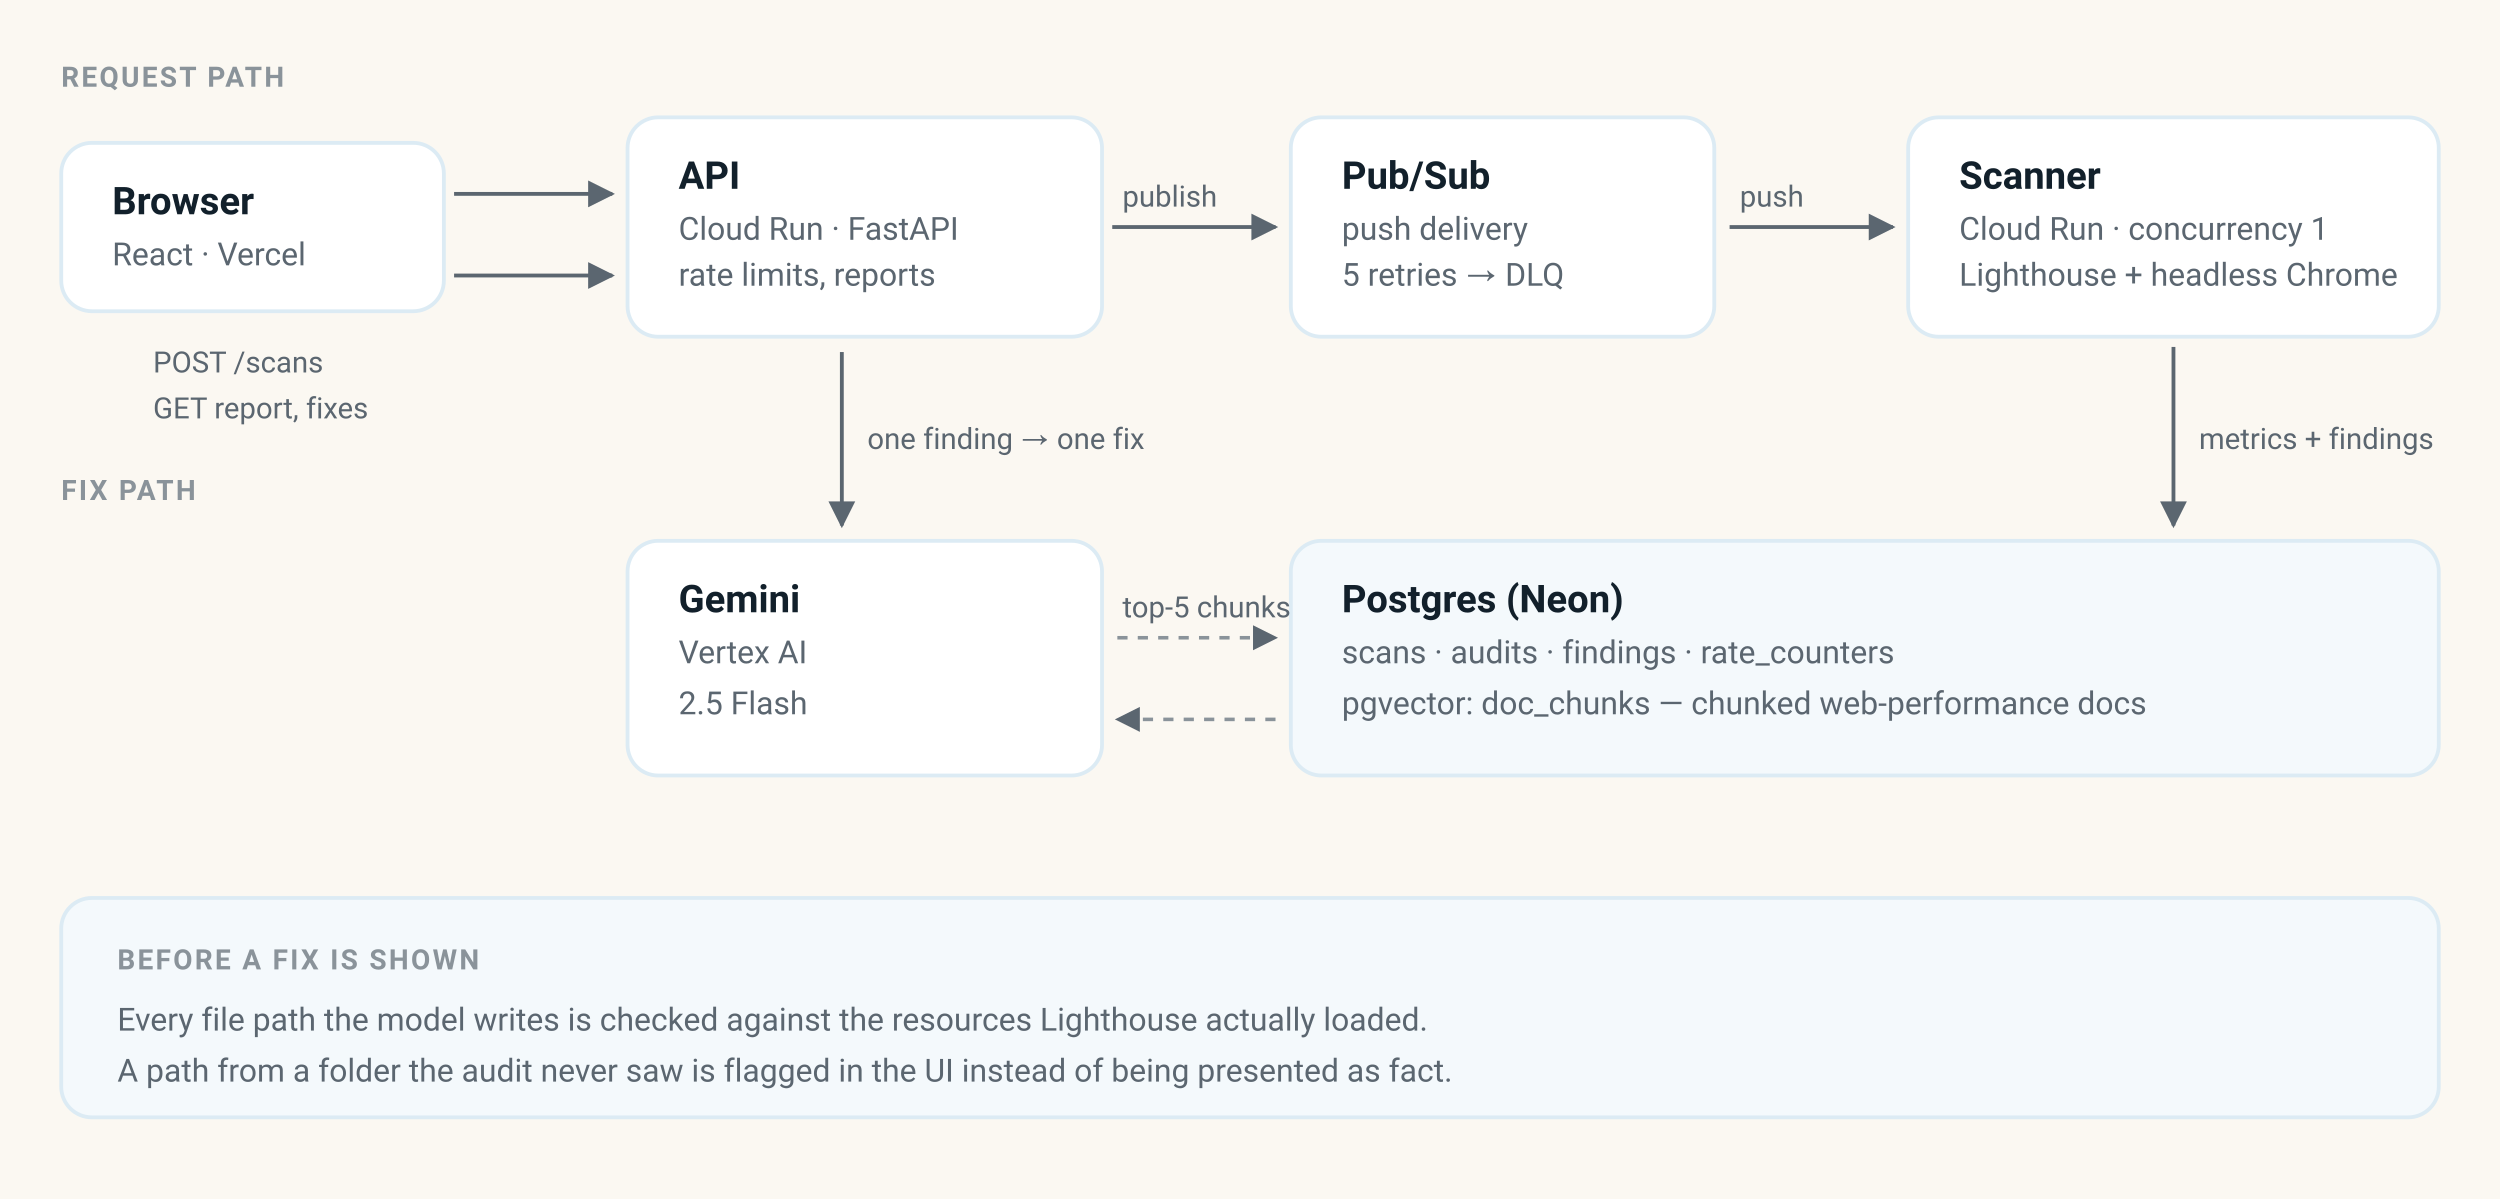
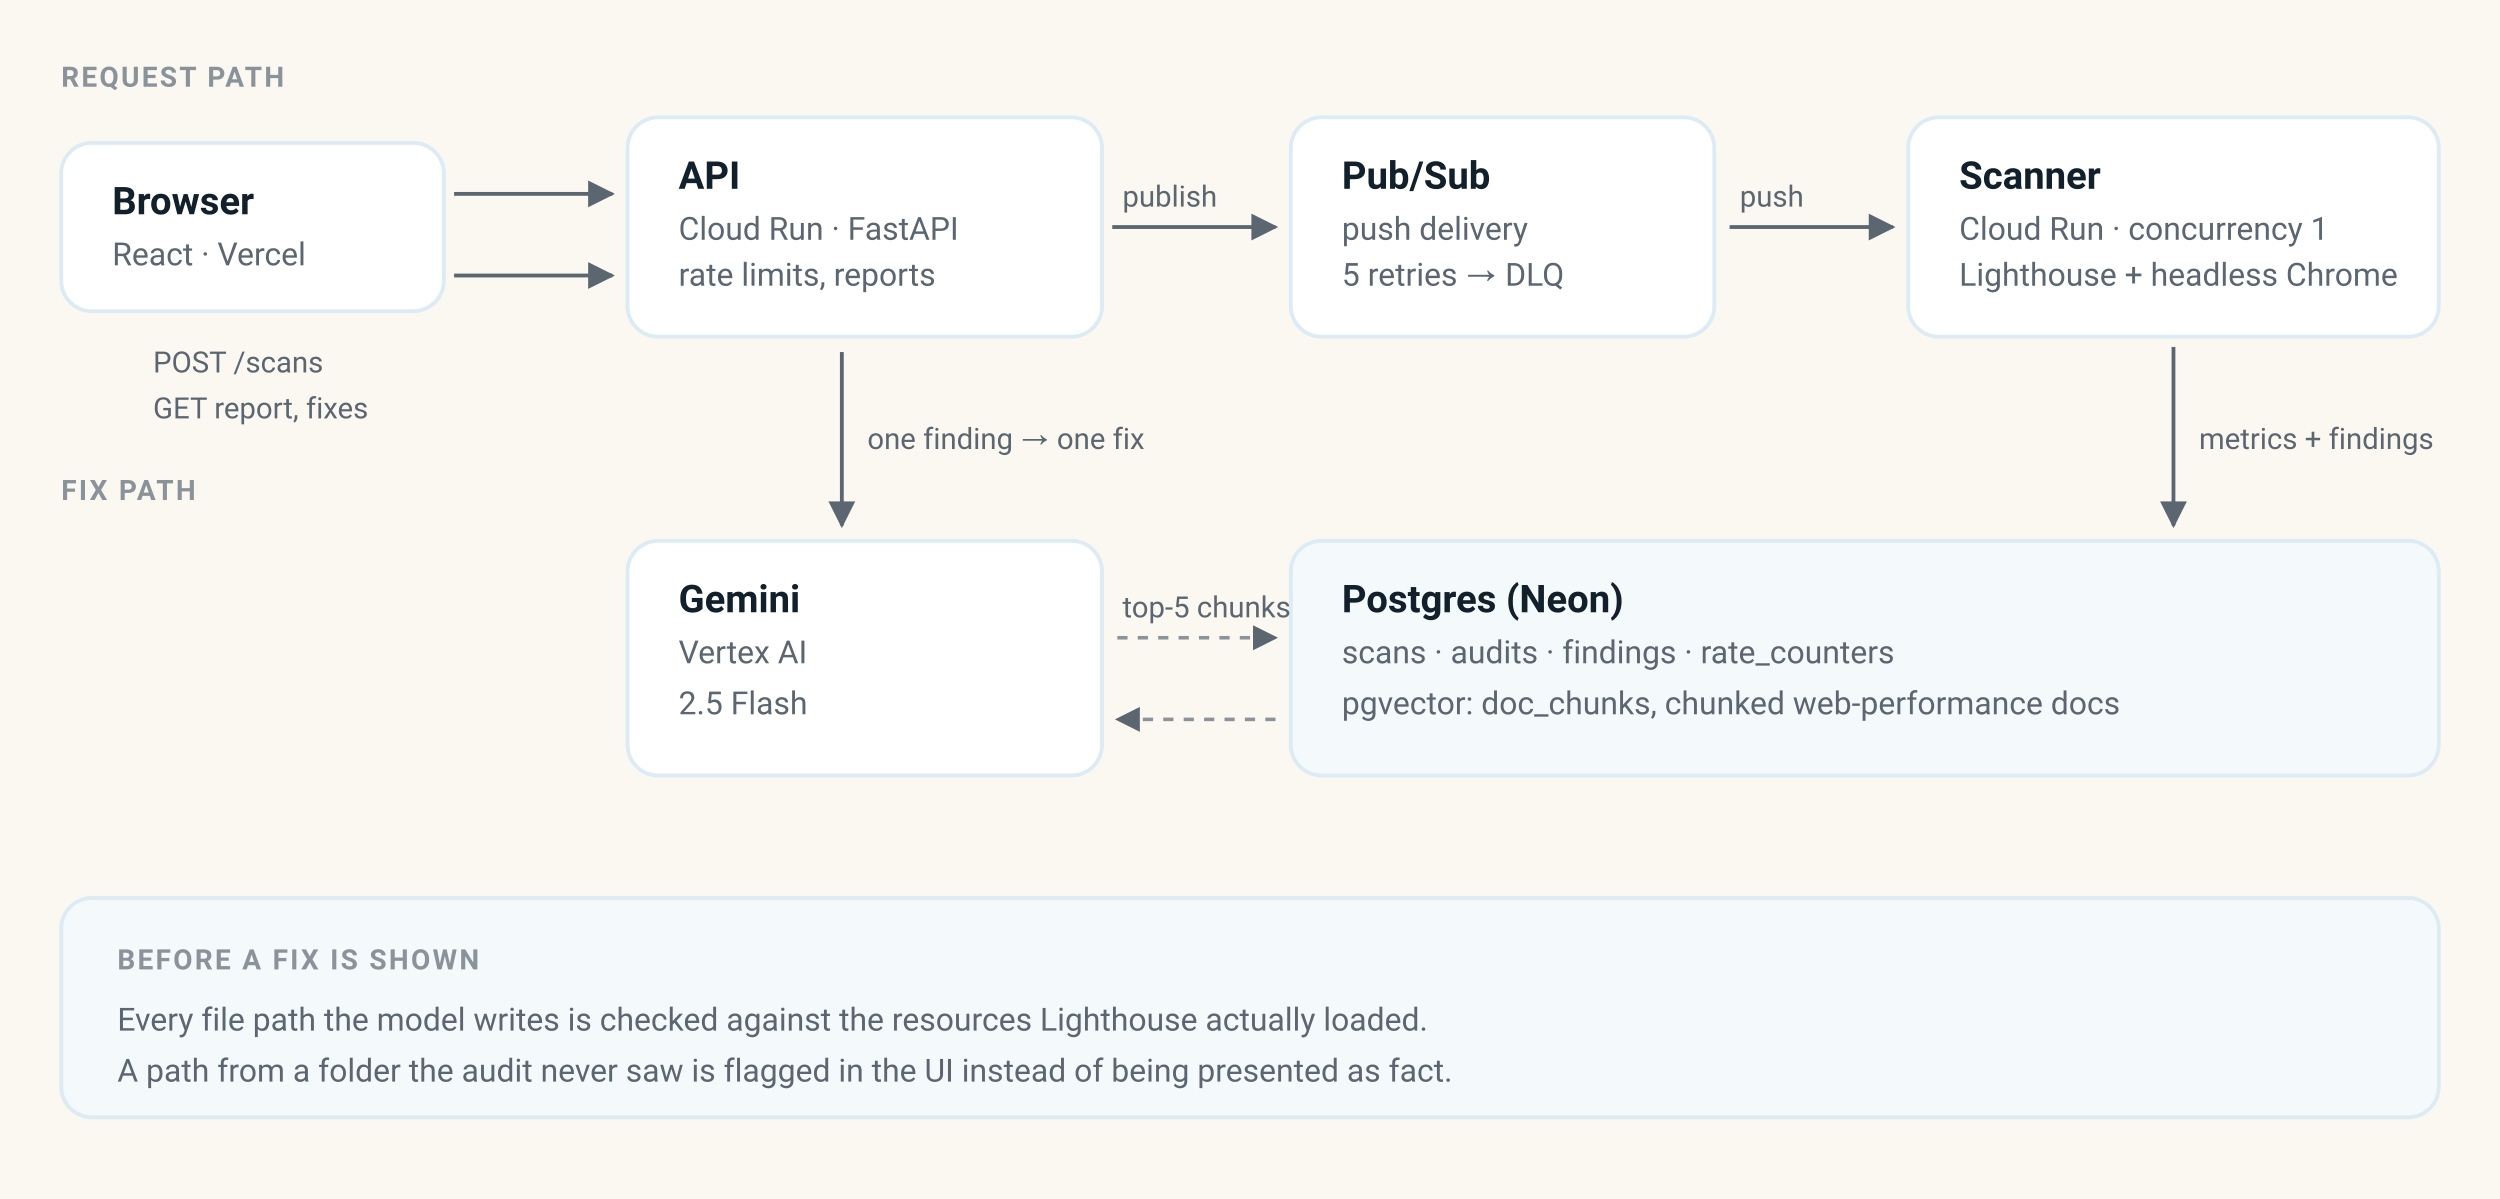
<svg xmlns="http://www.w3.org/2000/svg" viewBox="0 0 980 470" width="980" height="470" font-family="ui-sans-serif, -apple-system, Segoe UI, Roboto, Helvetica, Arial, sans-serif">
  <defs>
    <marker id="a" viewBox="0 0 10 10" refX="9" refY="5" markerWidth="7" markerHeight="7" orient="auto-start-reverse">
      <path d="M0 0 L10 5 L0 10 z" fill="#5b6670" />
    </marker>
    <style>
      .box   { fill:#ffffff; stroke:#dcebf4; stroke-width:1.5; rx:12; }
      .ice   { fill:#f4f9fc; stroke:#dcebf4; stroke-width:1.5; }
      .t     { fill:#12202b; font-size:15px; font-weight:700; }
      .s     { fill:#5b6670; font-size:12.5px; }
      .lbl   { fill:#5b6670; font-size:11.5px; }
      .wire  { stroke:#5b6670; stroke-width:1.5; fill:none; marker-end:url(#a); }
      .dash  { stroke:#8a939a; stroke-width:1.4; fill:none; stroke-dasharray:4 4; marker-end:url(#a); }
      .cap   { fill:#8a939a; font-size:11px; letter-spacing:.08em; font-weight:700; }
    </style>
  </defs>
  <rect width="980" height="470" fill="#fbf8f2" />
  <rect class="box" x="24" y="56" width="150" height="66" />
  <text class="t" x="44" y="84">Browser</text>
  <text class="s" x="44" y="104">React · Vercel</text>
  <rect class="box" x="246" y="46" width="186" height="86" />
  <text class="t" x="266" y="74">API</text>
  <text class="s" x="266" y="94">Cloud Run · FastAPI</text>
  <text class="s" x="266" y="112">rate limits, reports</text>
  <rect class="box" x="506" y="46" width="166" height="86" />
  <text class="t" x="526" y="74">Pub/Sub</text>
  <text class="s" x="526" y="94">push delivery</text>
  <text class="s" x="526" y="112">5 retries → DLQ</text>
  <rect class="box" x="748" y="46" width="208" height="86" />
  <text class="t" x="768" y="74">Scanner</text>
  <text class="s" x="768" y="94">Cloud Run · concurrency 1</text>
  <text class="s" x="768" y="112">Lighthouse + headless Chrome</text>
  <rect class="ice" x="506" y="212" width="450" height="92" rx="12" />
  <text class="t" x="526" y="240">Postgres (Neon)</text>
  <text class="s" x="526" y="260">scans · audits · findings · rate_counters</text>
-   <text class="s" x="526" y="280">pgvector: doc_chunks — chunked web-performance docs</text>
+   <text class="s" x="526" y="280">pgvector: doc_chunks, chunked web-performance docs</text>
  <rect class="box" x="246" y="212" width="186" height="92" />
  <text class="t" x="266" y="240">Gemini</text>
  <text class="s" x="266" y="260">Vertex AI</text>
  <text class="s" x="266" y="280">2.5 Flash</text>
  <path class="wire" d="M178 76 H240" />
  <text class="lbl" x="60" y="146">POST /scans</text>
  <path class="wire" d="M178 108 H240" />
  <text class="lbl" x="60" y="164">GET report, fixes</text>
  <path class="wire" d="M436 89 H500" />
  <text class="lbl" x="440" y="81">publish</text>
  <path class="wire" d="M678 89 H742" />
  <text class="lbl" x="682" y="81">push</text>
  <path class="wire" d="M852 136 V206" />
  <text class="lbl" x="862" y="176">metrics + findings</text>
  <path class="wire" d="M330 138 V206" />
  <text class="lbl" x="340" y="176">one finding → one fix</text>
  <path class="dash" d="M438 250 H500" />
  <text class="lbl" x="440" y="242">top-5 chunks</text>
  <path class="dash" d="M500 282 H438" />
  <rect class="ice" x="24" y="352" width="932" height="86" rx="12" />
  <text class="cap" x="46" y="380">BEFORE A FIX IS SHOWN</text>
  <text class="s" x="46" y="404" font-size="13.5">Every file path the model writes is checked against the resources Lighthouse actually loaded.</text>
  <text class="s" x="46" y="424" font-size="13.5">A path from a folder the audit never saw is flagged in the UI instead of being presented as fact.</text>
  <text class="cap" x="24" y="34">REQUEST PATH</text>
  <text class="cap" x="24" y="196">FIX PATH</text>
</svg>
